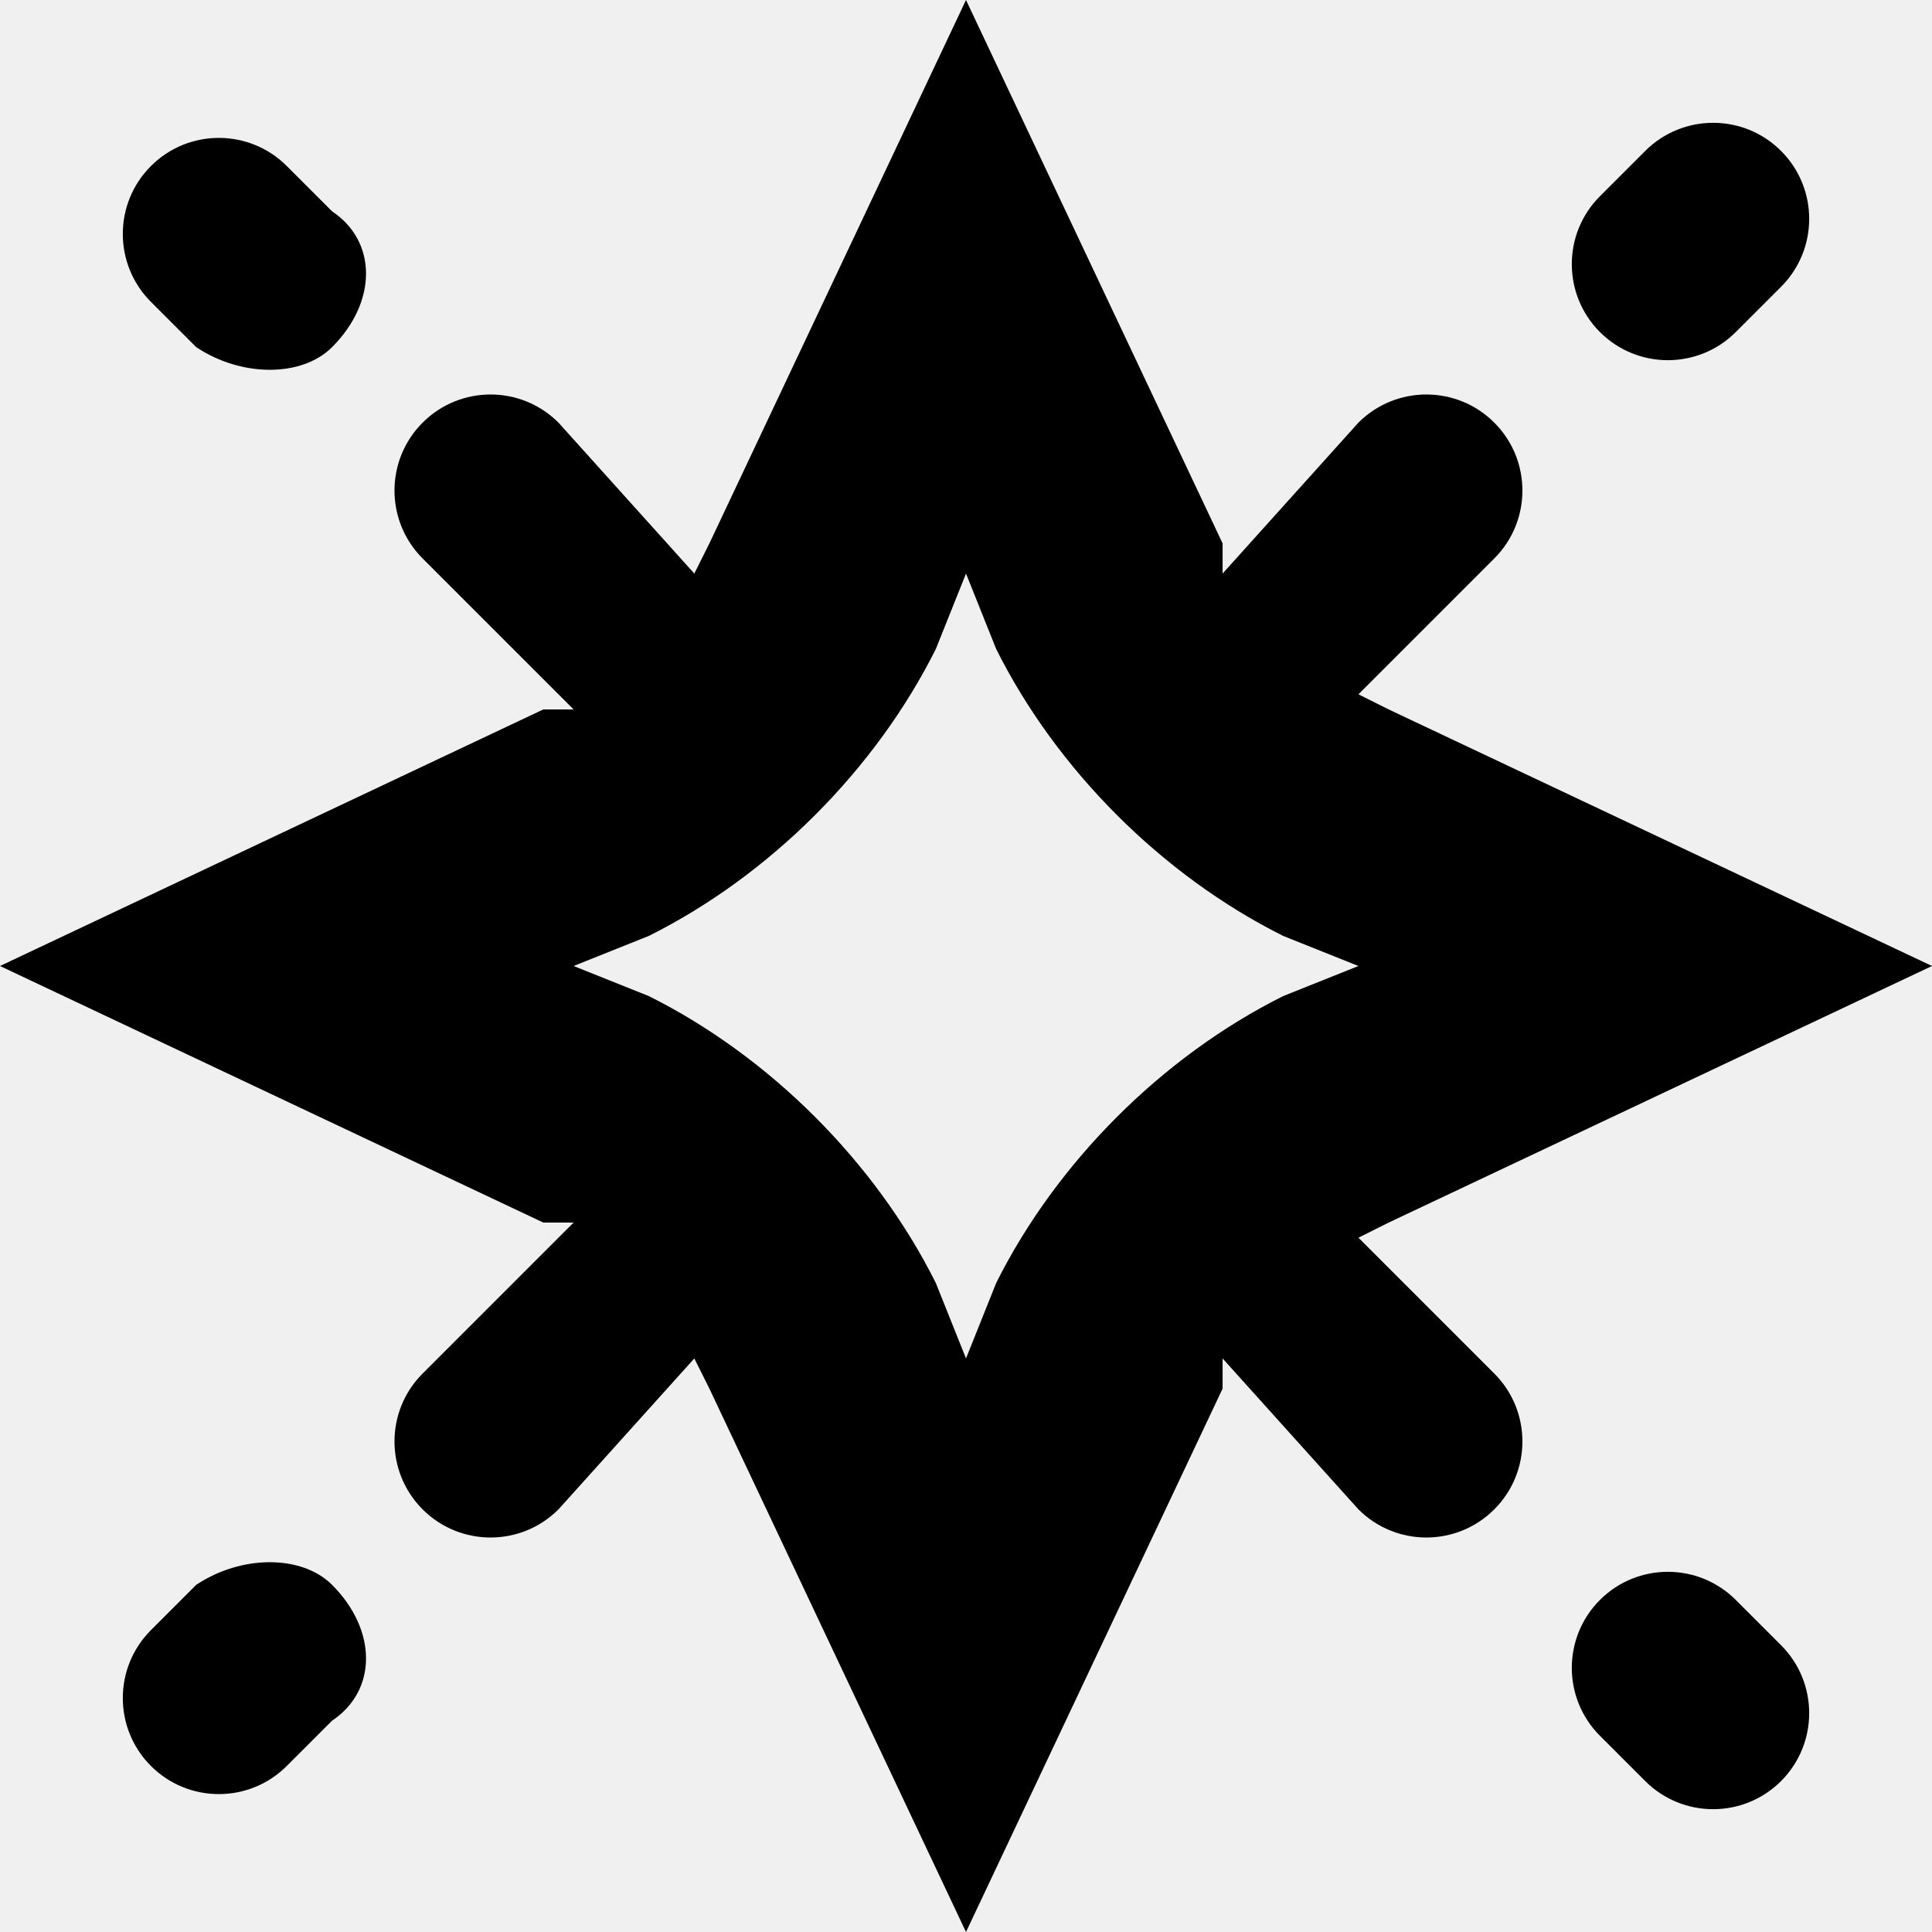
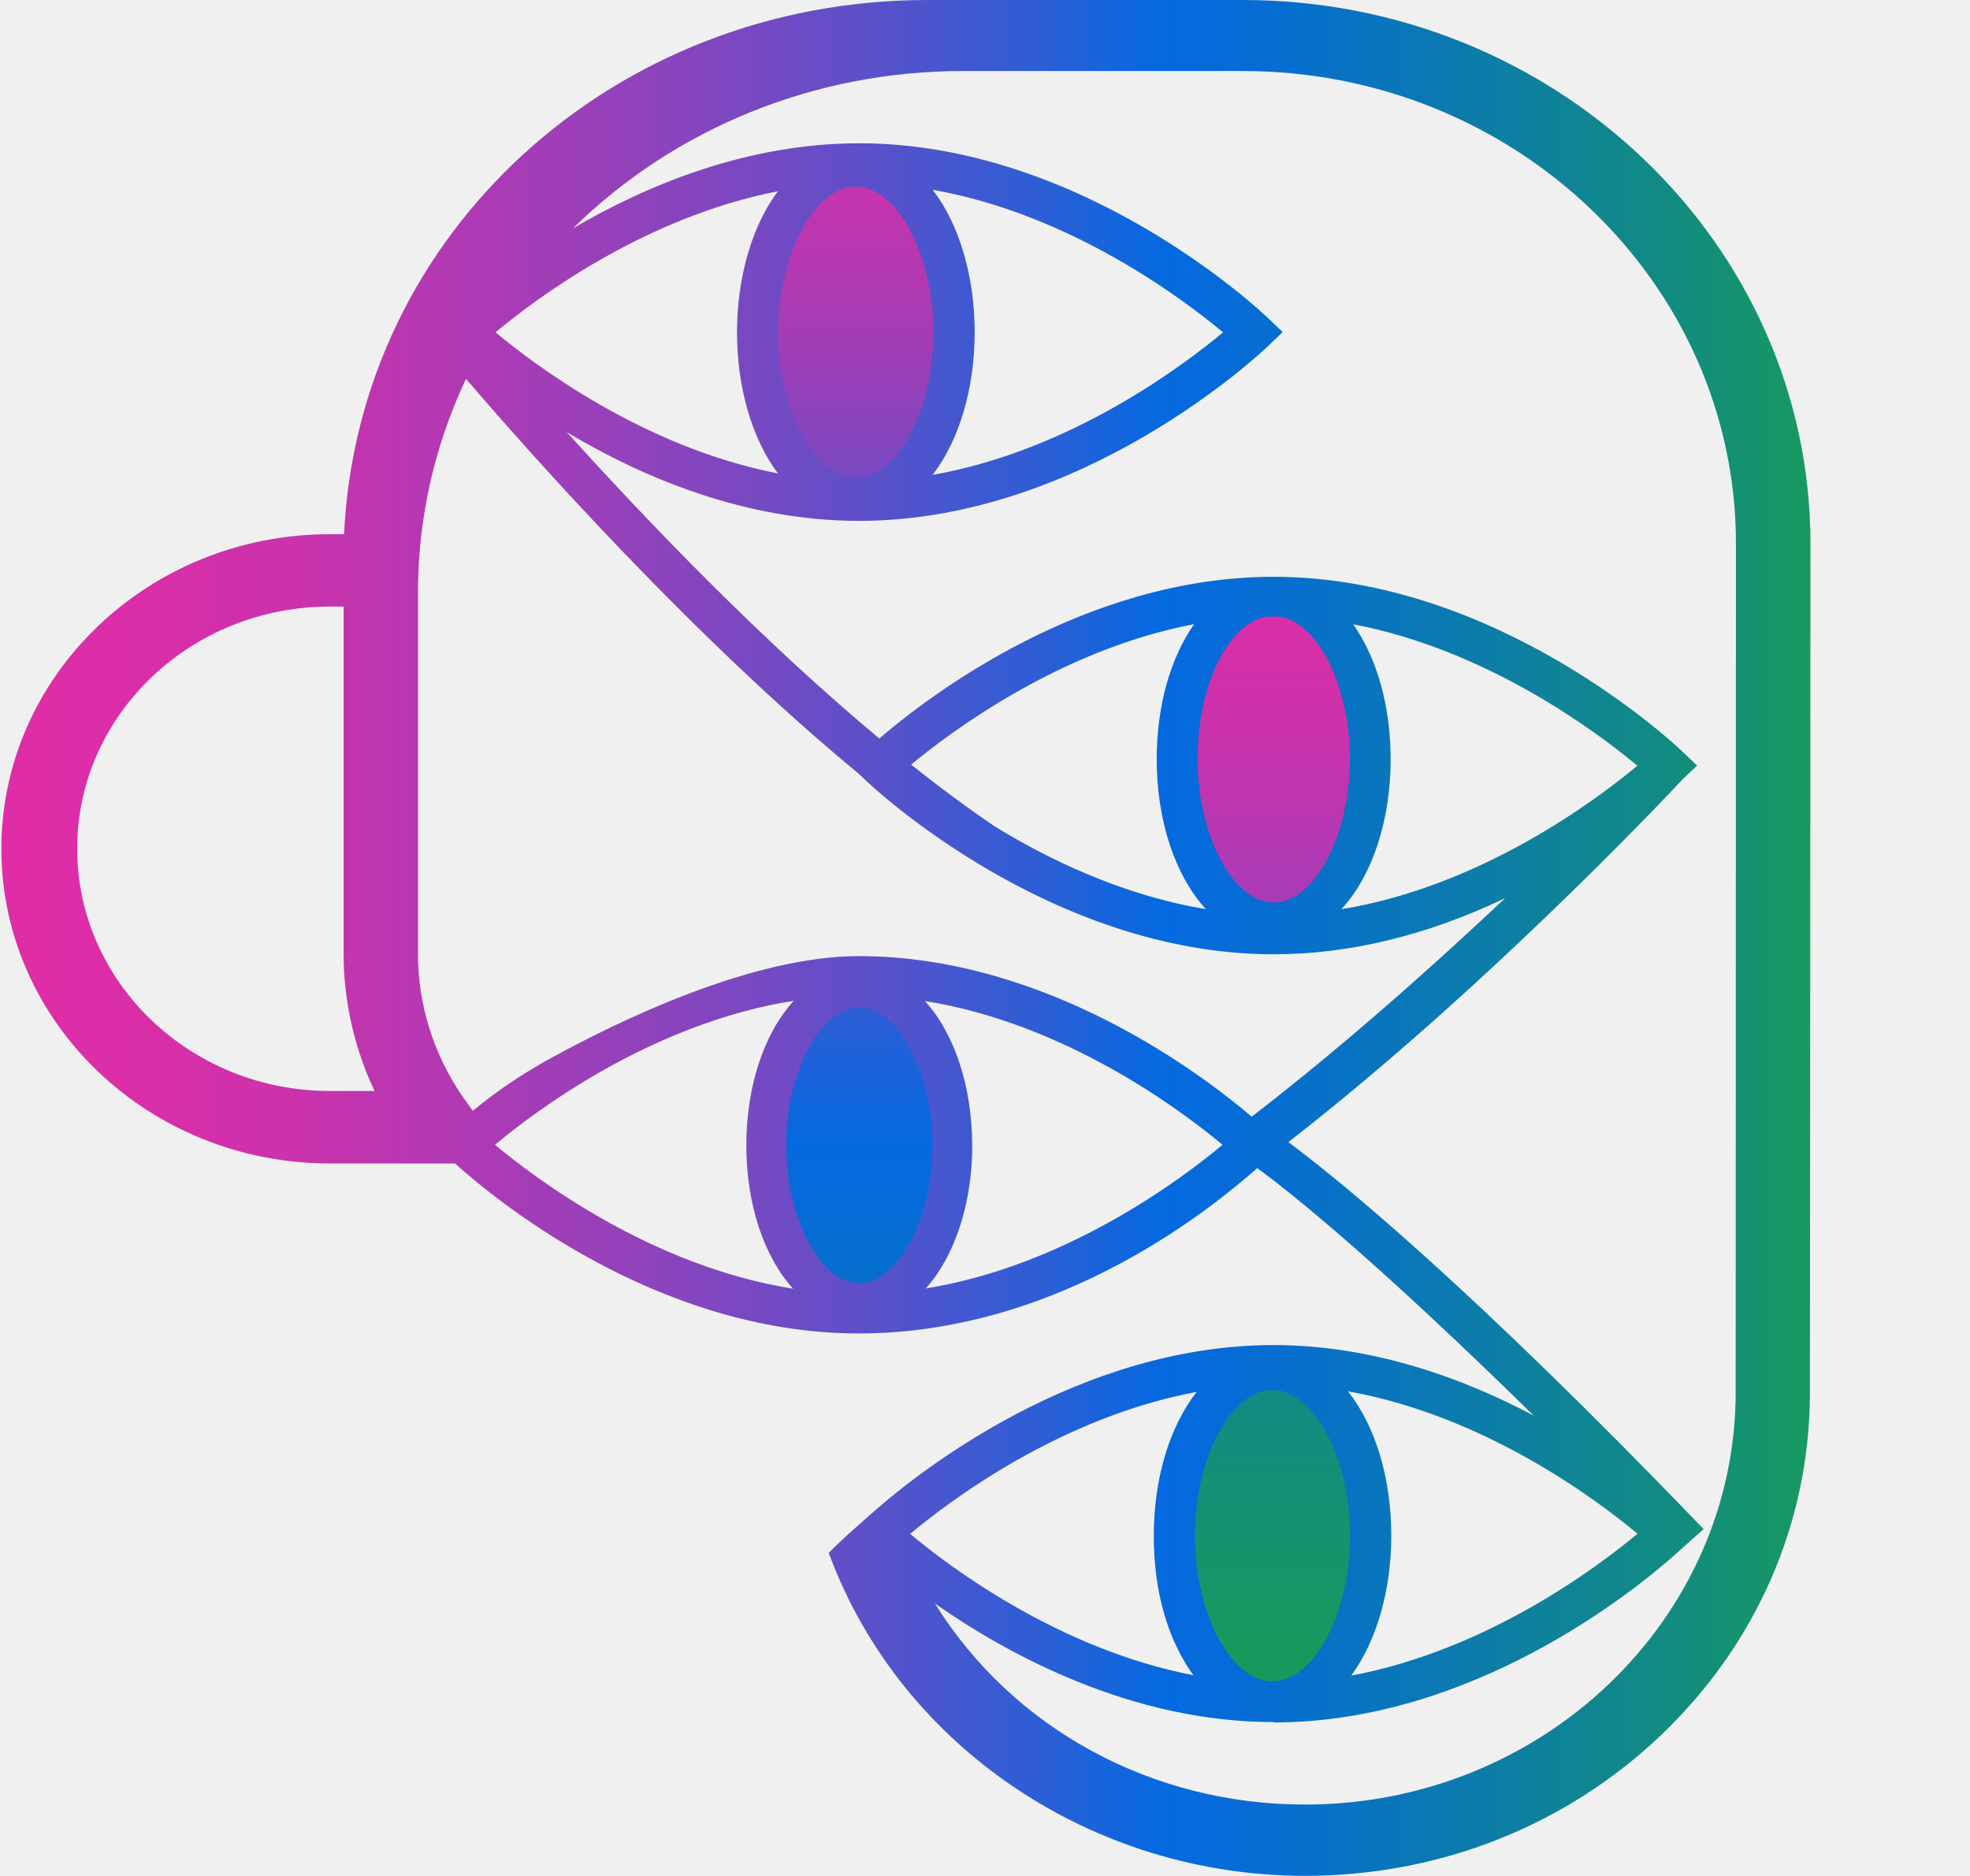
- <svg xmlns="http://www.w3.org/2000/svg" viewBox="0 0 128 128">
-   <path fill-rule="evenodd" d="M81 36 64 0 47 36l-1 2-9-10a6 6 0 0 0-9 9l10 10h-2L0 64l36 17h2L28 91a6 6 0 1 0 9 9l9-10 1 2 17 36 17-36v-2l9 10a6 6 0 1 0 9-9l-9-9 2-1 36-17-36-17-2-1 9-9a6 6 0 1 0-9-9l-9 10v-2Zm-17 2-2 5c-4 8-11 15-19 19l-5 2 5 2c8 4 15 11 19 19l2 5 2-5c4-8 11-15 19-19l5-2-5-2c-8-4-15-11-19-19l-2-5Z" clip-rule="evenodd" />
-   <path d="M118 19a6 6 0 0 0-9-9l-3 3a6 6 0 1 0 9 9l3-3Zm-96 4c-2 2-6 2-9 0l-3-3a6 6 0 1 1 9-9l3 3c3 2 3 6 0 9Zm0 82c-2-2-6-2-9 0l-3 3a6 6 0 1 0 9 9l3-3c3-2 3-6 0-9Zm96 4a6 6 0 0 1-9 9l-3-3a6 6 0 1 1 9-9l3 3Z" />
-   <style>path{fill:#000}@media (prefers-color-scheme:dark){path{fill:#fff}}</style>
+ <svg xmlns="http://www.w3.org/2000/svg" width="84" height="80" viewBox="0 0 84 80" fill="none">
+   <g clip-path="url(#clip0_250_50)">
+     <path d="M54.257 72.547C56.57 72.547 58.444 69.387 58.444 65.49C58.444 61.592 56.57 58.432 54.257 58.432C51.945 58.432 50.07 61.592 50.07 65.49C50.07 69.387 51.945 72.547 54.257 72.547Z" fill="url(#paint0_linear_250_50)" />
+     <path d="M35.847 21.23C38.16 21.23 40.034 18.07 40.034 14.172C40.034 10.274 38.16 7.115 35.847 7.115C33.535 7.115 31.66 10.274 31.66 14.172C31.66 18.07 33.535 21.23 35.847 21.23Z" fill="url(#paint1_linear_250_50)" />
+     <path d="M36.346 55.528C38.536 55.528 40.311 52.534 40.311 48.84C40.311 45.146 38.536 42.152 36.346 42.152C34.157 42.152 32.382 45.146 32.382 48.84C32.382 52.534 34.157 55.528 36.346 55.528Z" fill="url(#paint2_linear_250_50)" />
+     <path d="M54.311 39.331C56.585 39.331 58.428 36.223 58.428 32.388C58.428 28.554 56.585 25.445 54.311 25.445C52.038 25.445 50.195 28.554 50.195 32.388C50.195 36.223 52.038 39.331 54.311 39.331Z" fill="url(#paint3_linear_250_50)" />
+     <path d="M52.997 0H39.54C26.137 0 15.264 9.982 14.672 22.781H14.059C6.342 22.781 0.058 28.797 0.058 36.198C0.058 43.599 6.342 49.615 14.059 49.615H19.403C20.918 50.989 27.902 56.865 36.618 56.865C45.334 56.865 51.922 51.291 53.611 49.813C55.278 51.042 58.852 53.946 65.396 60.368C62.496 58.828 58.602 57.36 54.306 57.36C46.008 57.36 39.214 62.747 37.33 64.397C37.226 64.49 37.139 64.568 37.069 64.626L36.086 65.5L35.456 66.099L35.336 66.223L35.396 66.379C38.465 74.525 46.605 79.995 55.647 79.995C61.399 79.995 66.802 77.85 70.87 73.952C74.91 70.08 77.153 64.927 77.175 59.447L77.197 23.192C77.202 10.404 66.346 0 52.997 0ZM54.257 71.704C52.498 71.704 50.95 68.8 50.95 65.49C50.95 62.179 52.492 59.275 54.257 59.275C56.022 59.275 57.565 62.179 57.565 65.49C57.565 68.8 56.022 71.704 54.257 71.704ZM51.026 59.358C49.869 60.831 49.196 63.059 49.196 65.495C49.196 67.93 49.82 69.966 50.885 71.438C45.139 70.335 40.447 66.785 38.807 65.412C40.463 64.027 45.215 60.436 51.026 59.358ZM57.619 71.454C58.694 69.981 59.324 67.811 59.324 65.49C59.324 63.043 58.645 60.805 57.478 59.333C63.348 60.379 68.149 64.006 69.822 65.406C68.165 66.791 63.424 70.371 57.624 71.454H57.619ZM54.312 73.453C62.745 73.453 69.61 67.899 71.353 66.359L72.64 65.209L72.456 65.016C62.631 54.804 57.087 50.308 54.936 48.705C63.267 42.225 70.891 34.147 71.75 33.231L72.363 32.648L71.739 32.05C71.418 31.748 63.848 24.597 54.306 24.597C46.236 24.597 39.6 29.682 37.492 31.493C32.502 27.329 27.684 22.323 24.171 18.43C27.359 20.34 31.736 22.213 36.634 22.213C46.171 22.213 53.747 15.067 54.067 14.76L54.692 14.162L54.067 13.563C53.752 13.261 46.171 6.11 36.634 6.11C31.855 6.11 27.576 7.895 24.431 9.738C28.792 5.454 34.745 3.029 41.05 3.029H52.992C64.586 3.029 74.02 12.069 74.02 23.181L74.009 59.353C74.009 69.06 65.77 76.955 55.642 76.955C49.103 76.955 43.173 73.702 39.866 68.383C42.961 70.548 48.234 73.437 54.295 73.437L54.312 73.453ZM39.768 8.093C45.649 9.129 50.467 12.767 52.15 14.172C50.472 15.577 45.655 19.215 39.768 20.251C40.898 18.778 41.56 16.566 41.56 14.172C41.56 11.778 40.903 9.566 39.768 8.093ZM33.186 14.172C33.186 10.862 34.728 7.958 36.493 7.958C38.258 7.958 39.8 10.862 39.8 14.172C39.8 17.482 38.258 20.386 36.493 20.386C34.728 20.386 33.186 17.482 33.186 14.172ZM31.426 14.172C31.426 16.53 32.067 18.716 33.17 20.189C27.44 19.075 22.764 15.536 21.13 14.172C22.764 12.803 27.44 9.269 33.17 8.156C32.067 9.629 31.426 11.82 31.426 14.172ZM59.297 32.383C59.297 30.13 58.721 28.074 57.7 26.622C63.468 27.72 68.171 31.28 69.816 32.654C68.1 34.085 63.18 37.796 57.195 38.774C58.509 37.353 59.297 34.991 59.297 32.383ZM49.321 32.383C49.321 34.991 50.108 37.343 51.417 38.769C47.751 38.165 44.525 36.541 42.413 35.24C41.283 34.475 40.088 33.59 38.85 32.607C40.501 31.238 45.193 27.704 50.917 26.616C49.896 28.068 49.321 30.124 49.321 32.383ZM54.024 26.294H54.556C56.212 26.549 57.559 29.281 57.559 32.383C57.559 35.636 56.038 38.493 54.312 38.493C52.584 38.493 51.064 35.636 51.064 32.383C51.064 29.13 52.411 26.549 54.029 26.294H54.024ZM33.81 54.955C27.788 53.998 22.835 50.261 21.108 48.819C22.835 47.372 27.809 43.63 33.848 42.678C32.583 44.052 31.823 46.321 31.823 48.835C31.823 51.349 32.567 53.571 33.81 54.95V54.955ZM39.757 48.84C39.757 51.968 38.302 54.716 36.64 54.716C34.978 54.716 33.523 51.973 33.523 48.84C33.523 45.707 34.978 42.964 36.64 42.964C38.302 42.964 39.757 45.707 39.757 48.84ZM41.452 48.84C41.452 46.331 40.691 44.062 39.437 42.688C45.454 43.646 50.407 47.383 52.128 48.819C50.412 50.256 45.476 53.977 39.475 54.945C40.713 53.566 41.457 51.312 41.457 48.835L41.452 48.84ZM36.618 40.773C32.094 40.773 26.457 43.495 23.497 45.119C22.297 45.775 21.178 46.529 20.157 47.372L19.701 46.727C18.474 44.921 17.822 42.829 17.822 40.679V25.305C17.822 22.114 18.512 19.038 19.87 16.155C22.732 19.497 29.542 27.152 36.634 33.013L36.873 33.242C37.188 33.544 44.764 40.695 54.306 40.695C57.532 40.695 60.845 39.893 64.179 38.301C61.285 41.028 57.396 44.52 53.372 47.622C51.319 45.868 44.656 40.773 36.613 40.773H36.618ZM15.97 46.524H14.064C8.123 46.524 3.29 41.892 3.29 36.193C3.29 30.494 8.123 25.867 14.064 25.867H14.651V40.679C14.651 42.683 15.107 44.697 15.97 46.524Z" fill="url(#paint4_linear_250_50)" />
+   </g>
+   <defs>
+     <linearGradient id="paint0_linear_250_50" x1="54.257" y1="10.06" x2="54.257" y2="70.205" gradientUnits="userSpaceOnUse">
+       <stop stop-color="#E02DA7" />
+       <stop offset="0.04" stop-color="#DA2EA8" />
+       <stop offset="0.09" stop-color="#CB32AC" />
+       <stop offset="0.14" stop-color="#B139B3" />
+       <stop offset="0.2" stop-color="#8E43BC" />
+       <stop offset="0.26" stop-color="#604FC8" />
+       <stop offset="0.33" stop-color="#295FD6" />
+       <stop offset="0.36" stop-color="#0569E0" />
+       <stop offset="0.56" stop-color="#0A76BA" />
+       <stop offset="1" stop-color="#17995E" />
+     </linearGradient>
+     <linearGradient id="paint1_linear_250_50" x1="35.847" y1="-6.495" x2="35.847" y2="53.649" gradientUnits="userSpaceOnUse">
+       <stop stop-color="#E02DA7" />
+       <stop offset="0.09" stop-color="#DC2EA7" />
+       <stop offset="0.18" stop-color="#D031AA" />
+       <stop offset="0.27" stop-color="#BD36AF" />
+       <stop offset="0.35" stop-color="#A33DB6" />
+       <stop offset="0.43" stop-color="#8047BF" />
+       <stop offset="0.52" stop-color="#5652CA" />
+       <stop offset="0.6" stop-color="#2560D7" />
+       <stop offset="0.64" stop-color="#0569E0" />
+       <stop offset="0.7" stop-color="#066DD2" />
+       <stop offset="0.8" stop-color="#0B7AB0" />
+       <stop offset="0.94" stop-color="#138E79" />
+       <stop offset="1" stop-color="#17995E" />
+     </linearGradient>
+     <linearGradient id="paint2_linear_250_50" x1="36.346" y1="19.715" x2="36.346" y2="79.859" gradientUnits="userSpaceOnUse">
+       <stop stop-color="#E02DA7" />
+       <stop offset="0.28" stop-color="#5D50C8" />
+       <stop offset="0.48" stop-color="#0569E0" />
+       <stop offset="0.56" stop-color="#066DD2" />
+       <stop offset="0.71" stop-color="#0B7AB0" />
+       <stop offset="0.91" stop-color="#138E79" />
+       <stop offset="1" stop-color="#17995E" />
+     </linearGradient>
+     <linearGradient id="paint3_linear_250_50" x1="54.311" y1="21.552" x2="54.311" y2="81.697" gradientUnits="userSpaceOnUse">
+       <stop stop-color="#E02DA7" />
+       <stop offset="0.07" stop-color="#DA2EA8" />
+       <stop offset="0.16" stop-color="#CB32AC" />
+       <stop offset="0.25" stop-color="#B139B3" />
+       <stop offset="0.36" stop-color="#8E43BC" />
+       <stop offset="0.47" stop-color="#604FC8" />
+       <stop offset="0.58" stop-color="#295FD6" />
+       <stop offset="0.64" stop-color="#0569E0" />
+       <stop offset="0.7" stop-color="#066DD2" />
+       <stop offset="0.8" stop-color="#0B7AB0" />
+       <stop offset="0.94" stop-color="#138E79" />
+       <stop offset="1" stop-color="#17995E" />
+     </linearGradient>
+     <linearGradient id="paint4_linear_250_50" x1="0.058" y1="40.003" x2="77.202" y2="40.003" gradientUnits="userSpaceOnUse">
+       <stop stop-color="#E02DA7" />
+       <stop offset="0.07" stop-color="#DA2EA8" />
+       <stop offset="0.16" stop-color="#CB32AC" />
+       <stop offset="0.25" stop-color="#B139B3" />
+       <stop offset="0.36" stop-color="#8E43BC" />
+       <stop offset="0.47" stop-color="#604FC8" />
+       <stop offset="0.58" stop-color="#295FD6" />
+       <stop offset="0.64" stop-color="#0569E0" />
+       <stop offset="0.7" stop-color="#066DD2" />
+       <stop offset="0.8" stop-color="#0B7AB0" />
+       <stop offset="0.94" stop-color="#138E79" />
+       <stop offset="1" stop-color="#17995E" />
+     </linearGradient>
+     <clipPath id="clip0_250_50">
+       <rect width="83.195" height="80" fill="white" transform="translate(0.0583496)" />
+     </clipPath>
+   </defs>
</svg>
